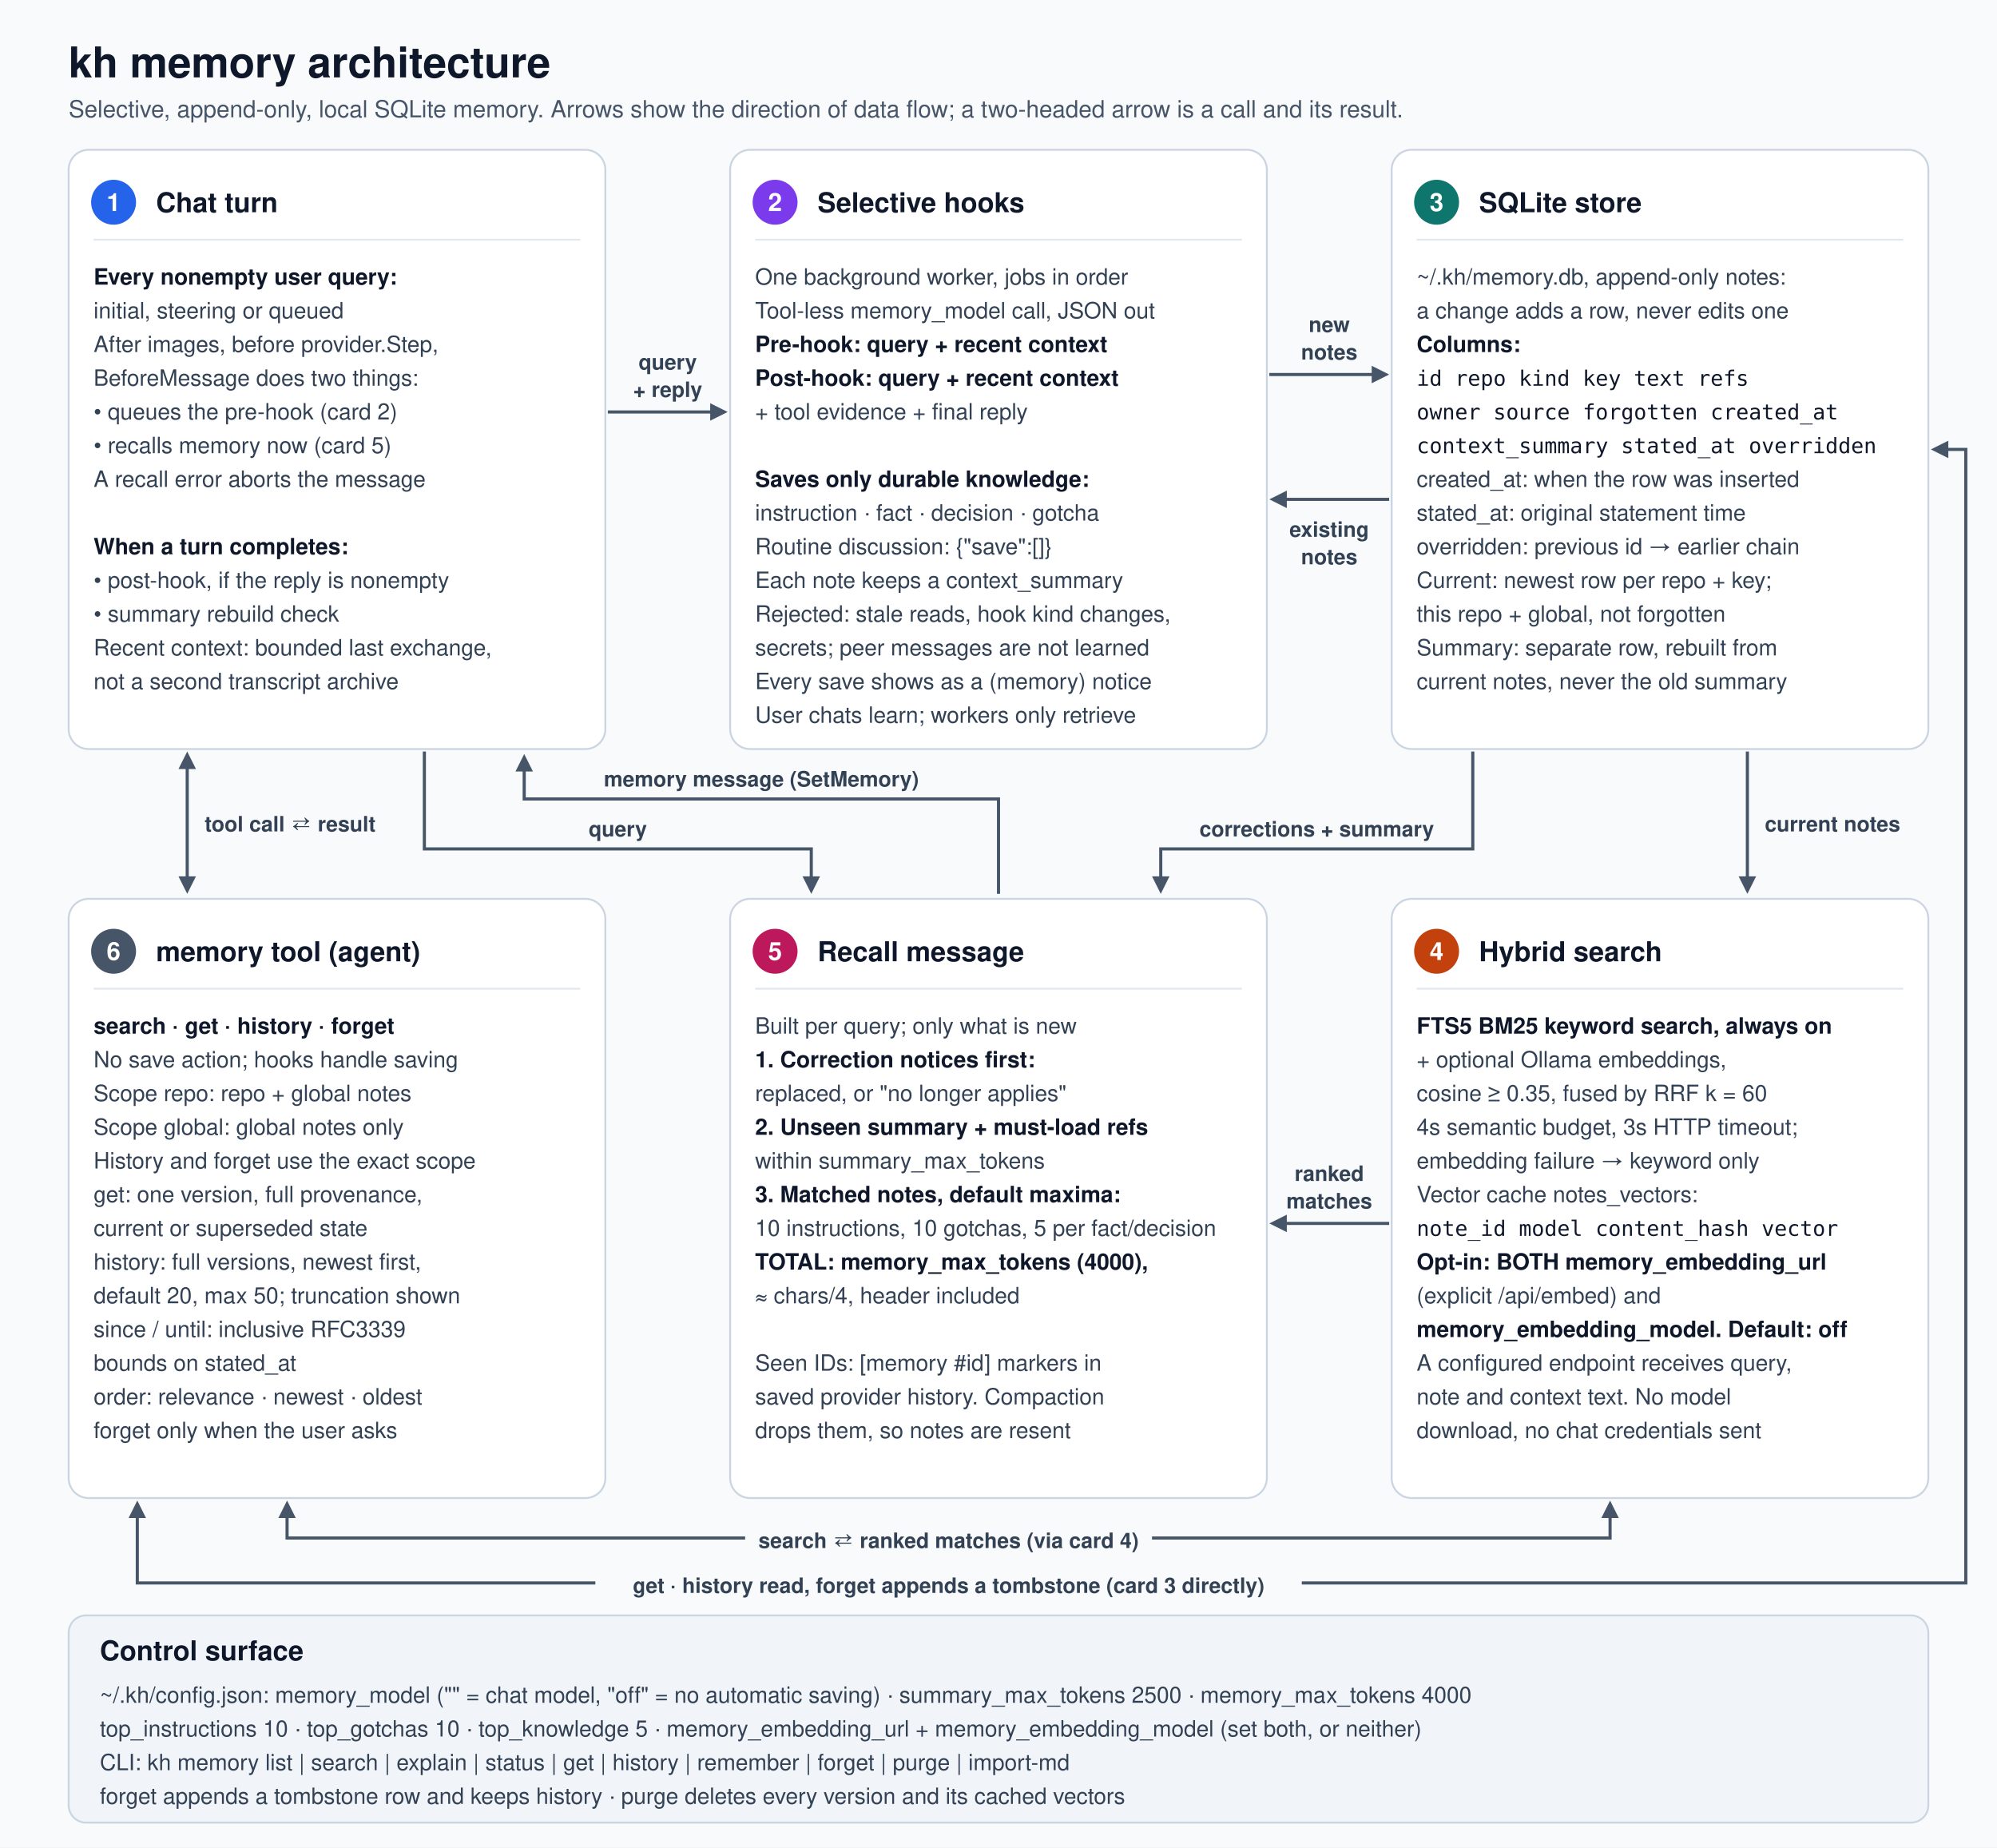
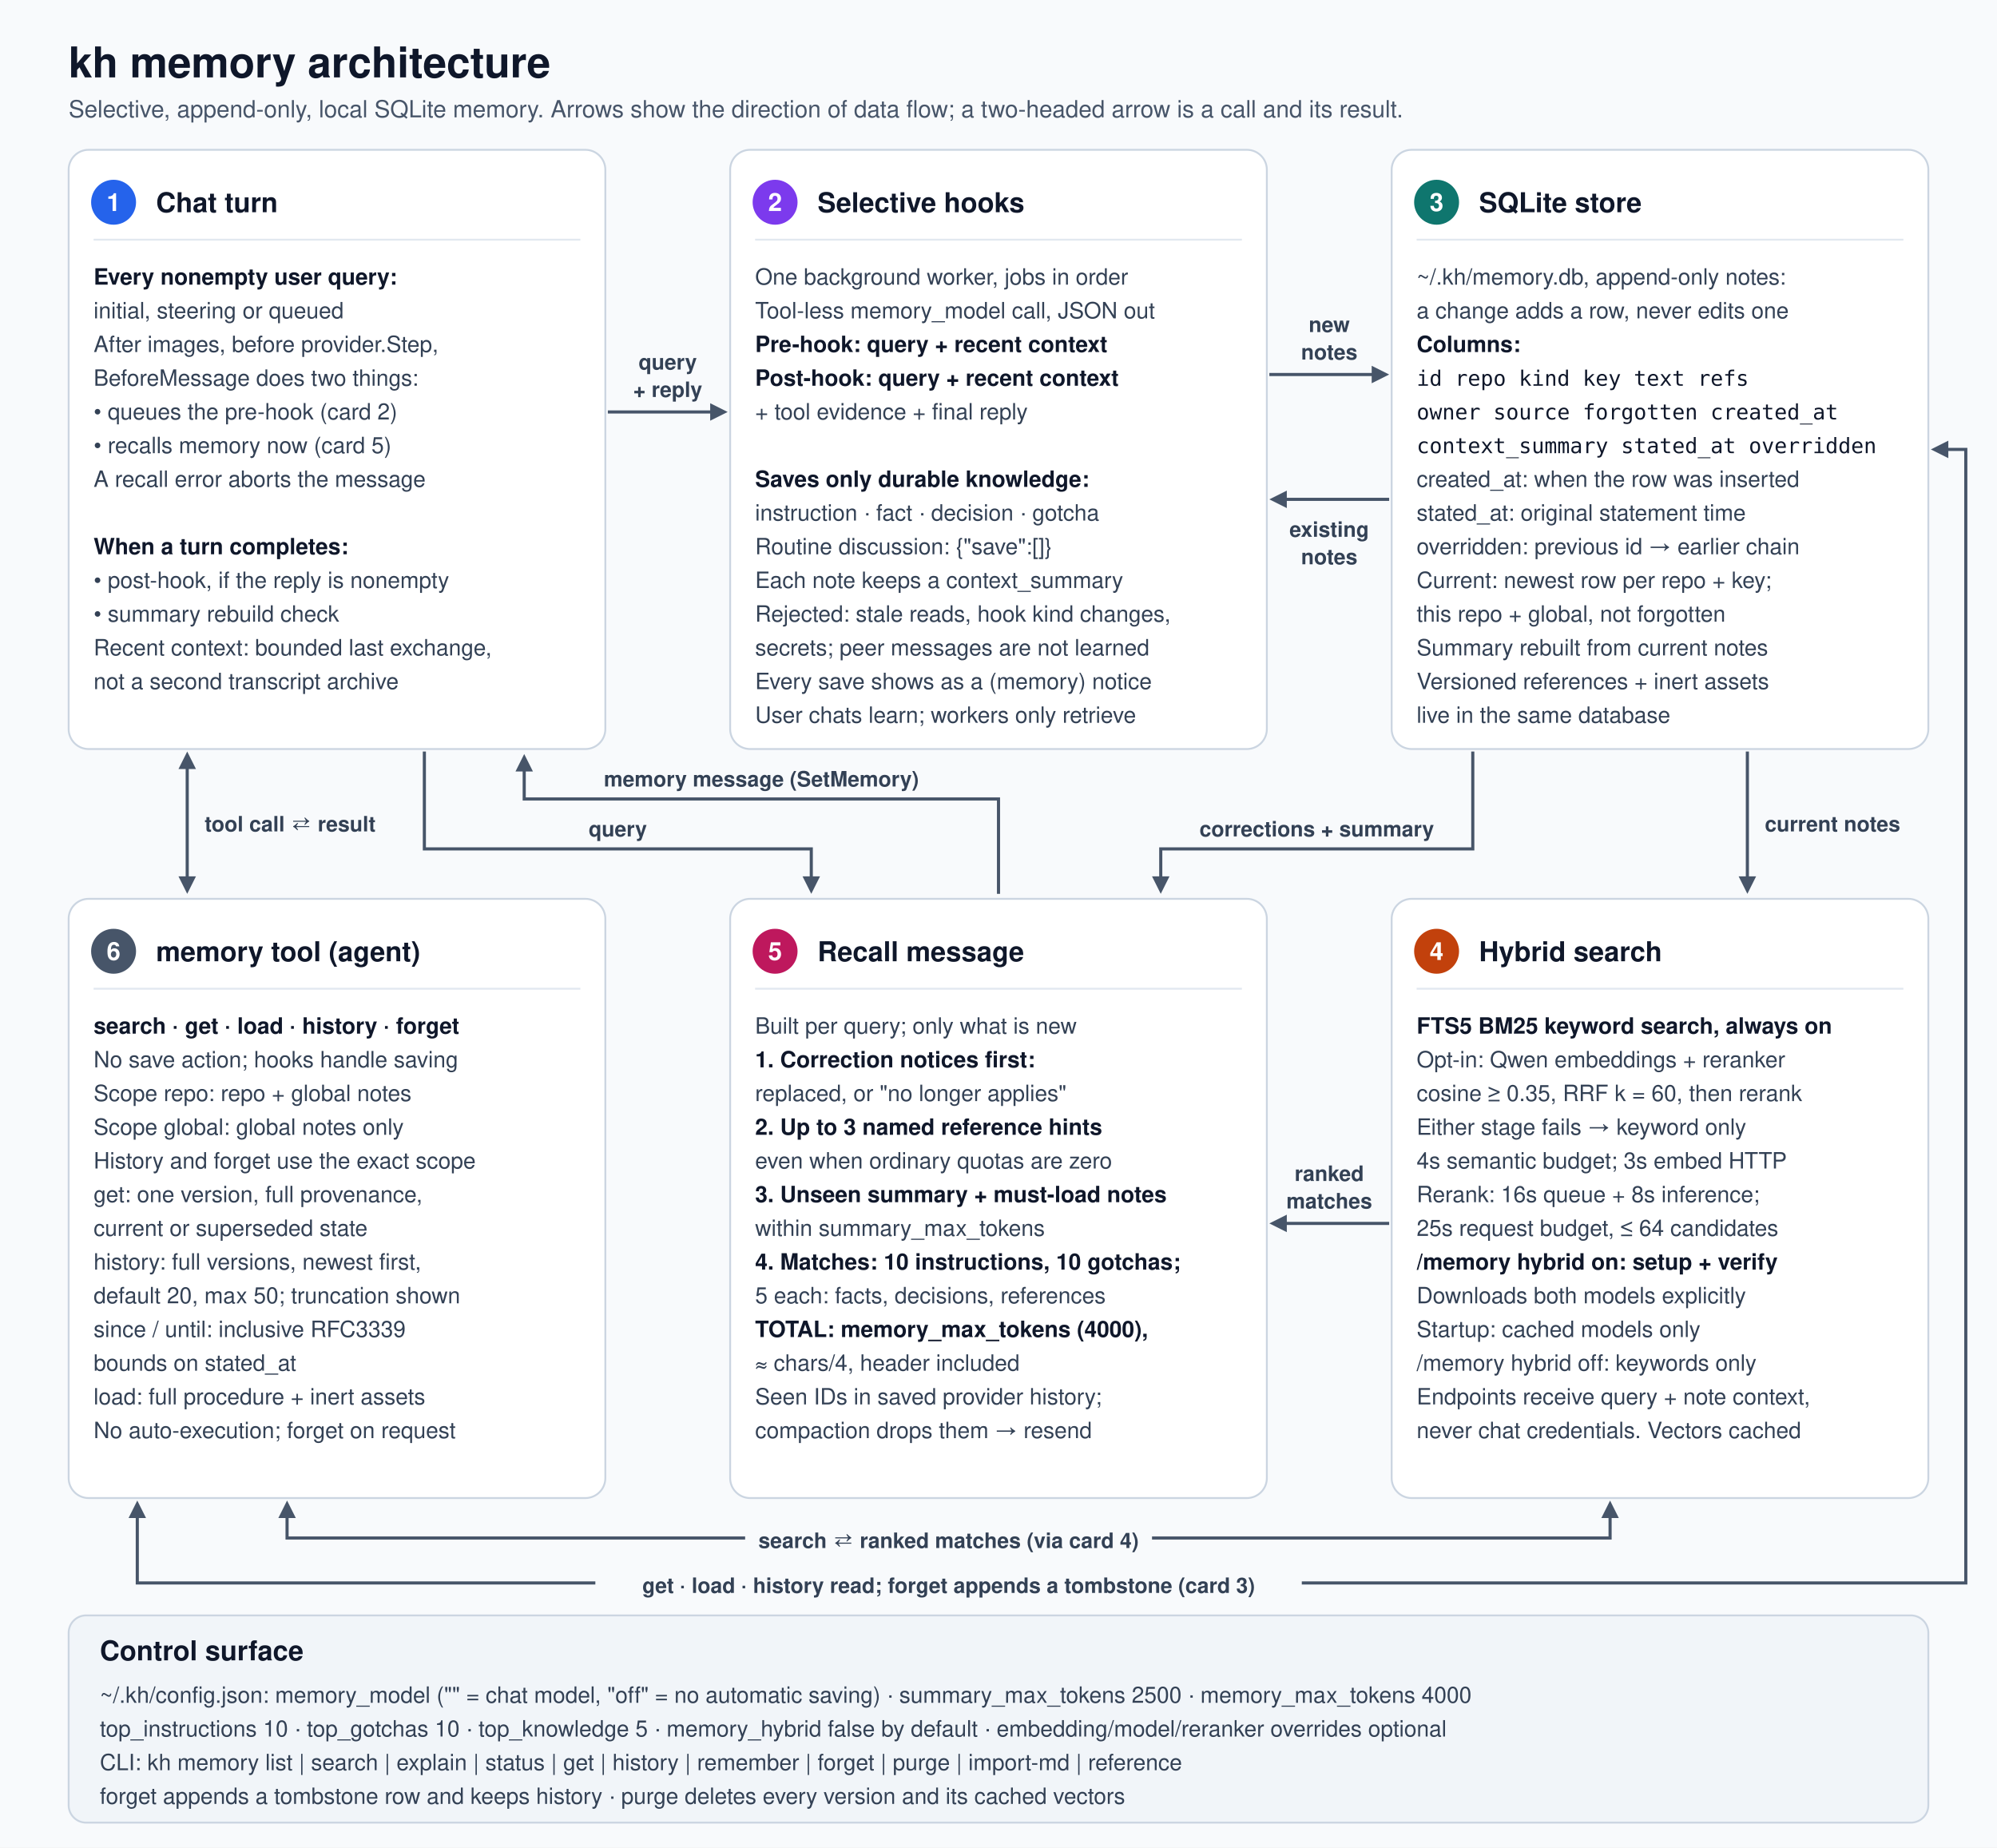
<svg xmlns="http://www.w3.org/2000/svg" width="1600" height="1480" viewBox="0 0 1600 1480" font-family="Helvetica, Arial, sans-serif">
  <defs>
    <style>
      .title { font-size: 34px; font-weight: 700; fill: #0f172a; }
      .sub { font-size: 19px; fill: #475569; }
      .card { fill: #ffffff; stroke: #cbd5e1; stroke-width: 1.5; }
      .rule { stroke: #e2e8f0; stroke-width: 1.5; }
      .num { font-size: 20px; font-weight: 700; fill: #ffffff; }
      .h { font-size: 22px; font-weight: 700; fill: #0f172a; }
      .b { font-size: 18px; fill: #334155; }
      .s { font-size: 18px; font-weight: 600; fill: #0f172a; }
      .m { font-size: 17px; fill: #0f172a; font-family: Menlo, Consolas, monospace; }
      .l { font-size: 17px; fill: #334155; font-weight: 600; }
      .flow { stroke: #475569; stroke-width: 2.5; fill: none; }
      .foot { fill: #f1f5f9; stroke: #cbd5e1; stroke-width: 1.5; }
    </style>
  </defs>
  <rect width="1600" height="1480" fill="#f8fafc" />
  <text x="55" y="62" class="title">kh memory architecture</text>
  <text x="55" y="94" class="sub">Selective, append-only, local SQLite memory. Arrows show the direction of data flow; a two-headed arrow is a call and its result.</text>
  <rect x="55" y="120" width="430" height="480" rx="16" class="card" />
  <circle cx="91" cy="162" r="18" fill="#2563eb" />
  <text x="91" y="169" class="num" text-anchor="middle">1</text>
  <text x="125" y="170" class="h">Chat turn</text>
  <line x1="75" y1="192" x2="465" y2="192" class="rule" />
  <text x="75" y="228" class="s">Every nonempty user query:</text>
  <text x="75" y="255" class="b">initial, steering or queued</text>
  <text x="75" y="282" class="b">After images, before provider.Step,</text>
  <text x="75" y="309" class="b">BeforeMessage does two things:</text>
  <text x="75" y="336" class="b">• queues the pre-hook (card 2)</text>
  <text x="75" y="363" class="b">• recalls memory now (card 5)</text>
  <text x="75" y="390" class="b">A recall error aborts the message</text>
  <text x="75" y="444" class="s">When a turn completes:</text>
  <text x="75" y="471" class="b">• post-hook, if the reply is nonempty</text>
  <text x="75" y="498" class="b">• summary rebuild check</text>
  <text x="75" y="525" class="b">Recent context: bounded last exchange,</text>
  <text x="75" y="552" class="b">not a second transcript archive</text>
  <rect x="585" y="120" width="430" height="480" rx="16" class="card" />
  <circle cx="621" cy="162" r="18" fill="#7c3aed" />
  <text x="621" y="169" class="num" text-anchor="middle">2</text>
  <text x="655" y="170" class="h">Selective hooks</text>
  <line x1="605" y1="192" x2="995" y2="192" class="rule" />
  <text x="605" y="228" class="b">One background worker, jobs in order</text>
  <text x="605" y="255" class="b">Tool-less memory_model call, JSON out</text>
  <text x="605" y="282" class="s">Pre-hook: query + recent context</text>
  <text x="605" y="309" class="s">Post-hook: query + recent context</text>
  <text x="605" y="336" class="b">+ tool evidence + final reply</text>
  <text x="605" y="390" class="s">Saves only durable knowledge:</text>
  <text x="605" y="417" class="b">instruction · fact · decision · gotcha</text>
  <text x="605" y="444" class="b">Routine discussion: {"save":[]}</text>
  <text x="605" y="471" class="b">Each note keeps a context_summary</text>
  <text x="605" y="498" class="b">Rejected: stale reads, hook kind changes,</text>
  <text x="605" y="525" class="b">secrets; peer messages are not learned</text>
  <text x="605" y="552" class="b">Every save shows as a (memory) notice</text>
  <text x="605" y="579" class="b">User chats learn; workers only retrieve</text>
  <rect x="1115" y="120" width="430" height="480" rx="16" class="card" />
  <circle cx="1151" cy="162" r="18" fill="#0f766e" />
  <text x="1151" y="169" class="num" text-anchor="middle">3</text>
  <text x="1185" y="170" class="h">SQLite store</text>
  <line x1="1135" y1="192" x2="1525" y2="192" class="rule" />
  <text x="1135" y="228" class="b">~/.kh/memory.db, append-only notes:</text>
  <text x="1135" y="255" class="b">a change adds a row, never edits one</text>
  <text x="1135" y="282" class="s">Columns:</text>
  <text x="1135" y="309" class="m">id repo kind key text refs</text>
  <text x="1135" y="336" class="m">owner source forgotten created_at</text>
  <text x="1135" y="363" class="m">context_summary stated_at overridden</text>
  <text x="1135" y="390" class="b">created_at: when the row was inserted</text>
  <text x="1135" y="417" class="b">stated_at: original statement time</text>
  <text x="1135" y="444" class="b">overridden: previous id → earlier chain</text>
  <text x="1135" y="471" class="b">Current: newest row per repo + key;</text>
  <text x="1135" y="498" class="b">this repo + global, not forgotten</text>
-   <text x="1135" y="525" class="b">Summary: separate row, rebuilt from</text>
-   <text x="1135" y="552" class="b">current notes, never the old summary</text>
+   <text x="1135" y="525" class="b">Summary rebuilt from current notes</text>
+   <text x="1135" y="552" class="b">Versioned references + inert assets</text>
+   <text x="1135" y="579" class="b">live in the same database</text>
  <rect x="1115" y="720" width="430" height="480" rx="16" class="card" />
  <circle cx="1151" cy="762" r="18" fill="#c2410c" />
  <text x="1151" y="769" class="num" text-anchor="middle">4</text>
  <text x="1185" y="770" class="h">Hybrid search</text>
  <line x1="1135" y1="792" x2="1525" y2="792" class="rule" />
  <text x="1135" y="828" class="s">FTS5 BM25 keyword search, always on</text>
-   <text x="1135" y="855" class="b">+ optional Ollama embeddings,</text>
-   <text x="1135" y="882" class="b">cosine ≥ 0.35, fused by RRF k = 60</text>
-   <text x="1135" y="909" class="b">4s semantic budget, 3s HTTP timeout;</text>
-   <text x="1135" y="936" class="b">embedding failure → keyword only</text>
-   <text x="1135" y="963" class="b">Vector cache notes_vectors:</text>
-   <text x="1135" y="990" class="m">note_id model content_hash vector</text>
-   <text x="1135" y="1017" class="s">Opt-in: BOTH memory_embedding_url</text>
-   <text x="1135" y="1044" class="b">(explicit /api/embed) and</text>
-   <text x="1135" y="1071" class="s">memory_embedding_model. Default: off</text>
-   <text x="1135" y="1098" class="b">A configured endpoint receives query,</text>
-   <text x="1135" y="1125" class="b">note and context text. No model</text>
-   <text x="1135" y="1152" class="b">download, no chat credentials sent</text>
+   <text x="1135" y="855" class="b">Opt-in: Qwen embeddings + reranker</text>
+   <text x="1135" y="882" class="b">cosine ≥ 0.35, RRF k = 60, then rerank</text>
+   <text x="1135" y="909" class="b">Either stage fails → keyword only</text>
+   <text x="1135" y="936" class="b">4s semantic budget; 3s embed HTTP</text>
+   <text x="1135" y="963" class="b">Rerank: 16s queue + 8s inference;</text>
+   <text x="1135" y="990" class="b">25s request budget, ≤ 64 candidates</text>
+   <text x="1135" y="1017" class="s">/memory hybrid on: setup + verify</text>
+   <text x="1135" y="1044" class="b">Downloads both models explicitly</text>
+   <text x="1135" y="1071" class="b">Startup: cached models only</text>
+   <text x="1135" y="1098" class="b">/memory hybrid off: keywords only</text>
+   <text x="1135" y="1125" class="b">Endpoints receive query + note context,</text>
+   <text x="1135" y="1152" class="b">never chat credentials. Vectors cached</text>
  <rect x="585" y="720" width="430" height="480" rx="16" class="card" />
  <circle cx="621" cy="762" r="18" fill="#be185d" />
  <text x="621" y="769" class="num" text-anchor="middle">5</text>
  <text x="655" y="770" class="h">Recall message</text>
  <line x1="605" y1="792" x2="995" y2="792" class="rule" />
  <text x="605" y="828" class="b">Built per query; only what is new</text>
  <text x="605" y="855" class="s">1. Correction notices first:</text>
  <text x="605" y="882" class="b">replaced, or "no longer applies"</text>
-   <text x="605" y="909" class="s">2. Unseen summary + must-load refs</text>
-   <text x="605" y="936" class="b">within summary_max_tokens</text>
-   <text x="605" y="963" class="s">3. Matched notes, default maxima:</text>
-   <text x="605" y="990" class="b">10 instructions, 10 gotchas, 5 per fact/decision</text>
-   <text x="605" y="1017" class="s">TOTAL: memory_max_tokens (4000),</text>
-   <text x="605" y="1044" class="b">≈ chars/4, header included</text>
-   <text x="605" y="1098" class="b">Seen IDs: [memory #id] markers in</text>
-   <text x="605" y="1125" class="b">saved provider history. Compaction</text>
-   <text x="605" y="1152" class="b">drops them, so notes are resent</text>
+   <text x="605" y="909" class="s">2. Up to 3 named reference hints</text>
+   <text x="605" y="936" class="b">even when ordinary quotas are zero</text>
+   <text x="605" y="963" class="s">3. Unseen summary + must-load notes</text>
+   <text x="605" y="990" class="b">within summary_max_tokens</text>
+   <text x="605" y="1017" class="s">4. Matches: 10 instructions, 10 gotchas;</text>
+   <text x="605" y="1044" class="b">5 each: facts, decisions, references</text>
+   <text x="605" y="1071" class="s">TOTAL: memory_max_tokens (4000),</text>
+   <text x="605" y="1098" class="b">≈ chars/4, header included</text>
+   <text x="605" y="1125" class="b">Seen IDs in saved provider history;</text>
+   <text x="605" y="1152" class="b">compaction drops them → resend</text>
  <rect x="55" y="720" width="430" height="480" rx="16" class="card" />
  <circle cx="91" cy="762" r="18" fill="#475569" />
  <text x="91" y="769" class="num" text-anchor="middle">6</text>
  <text x="125" y="770" class="h">memory tool (agent)</text>
  <line x1="75" y1="792" x2="465" y2="792" class="rule" />
-   <text x="75" y="828" class="s">search · get · history · forget</text>
+   <text x="75" y="828" class="s">search · get · load · history · forget</text>
  <text x="75" y="855" class="b">No save action; hooks handle saving</text>
  <text x="75" y="882" class="b">Scope repo: repo + global notes</text>
  <text x="75" y="909" class="b">Scope global: global notes only</text>
  <text x="75" y="936" class="b">History and forget use the exact scope</text>
  <text x="75" y="963" class="b">get: one version, full provenance,</text>
  <text x="75" y="990" class="b">current or superseded state</text>
  <text x="75" y="1017" class="b">history: full versions, newest first,</text>
  <text x="75" y="1044" class="b">default 20, max 50; truncation shown</text>
  <text x="75" y="1071" class="b">since / until: inclusive RFC3339</text>
  <text x="75" y="1098" class="b">bounds on stated_at</text>
-   <text x="75" y="1125" class="b">order: relevance · newest · oldest</text>
-   <text x="75" y="1152" class="b">forget only when the user asks</text>
+   <text x="75" y="1125" class="b">load: full procedure + inert assets</text>
+   <text x="75" y="1152" class="b">No auto-execution; forget on request</text>
  <path d="M487,330 L573,330" class="flow" />
  <polygon points="583,330 569.0,337.0 569.0,323.0" fill="#475569" />
  <text x="535" y="296" class="l" text-anchor="middle">query</text>
  <text x="535" y="318" class="l" text-anchor="middle">+ reply</text>
  <path d="M1017,300 L1103,300" class="flow" />
  <polygon points="1113,300 1099.0,307.0 1099.0,293.0" fill="#475569" />
  <text x="1065" y="266" class="l" text-anchor="middle">new</text>
  <text x="1065" y="288" class="l" text-anchor="middle">notes</text>
  <path d="M1113,400 L1027,400" class="flow" />
  <polygon points="1017,400 1031.0,393.0 1031.0,407.0" fill="#475569" />
  <text x="1065" y="430" class="l" text-anchor="middle">existing</text>
  <text x="1065" y="452" class="l" text-anchor="middle">notes</text>
  <path d="M1400,602 L1400,706" class="flow" />
  <polygon points="1400,716 1393.0,702.0 1407.0,702.0" fill="#475569" />
  <text x="1414" y="666" class="l" text-anchor="start">current notes</text>
  <path d="M1180,602 L1180,680 L930,680 L930,706" class="flow" />
  <polygon points="930,716 923.0,702.0 937.0,702.0" fill="#475569" />
  <rect x="957" y="653" width="197" height="24" fill="#f8fafc" />
  <text x="1055" y="670" class="l" text-anchor="middle">corrections + summary</text>
  <path d="M1113,980 L1027,980" class="flow" />
  <polygon points="1017,980 1031.0,973.0 1031.0,987.0" fill="#475569" />
  <text x="1065" y="946" class="l" text-anchor="middle">ranked</text>
  <text x="1065" y="968" class="l" text-anchor="middle">matches</text>
  <path d="M340,602 L340,680 L650,680 L650,706" class="flow" />
  <polygon points="650,716 643.0,702.0 657.0,702.0" fill="#475569" />
  <rect x="466" y="653" width="59" height="24" fill="#f8fafc" />
  <text x="495" y="670" class="l" text-anchor="middle">query</text>
  <path d="M800,716 L800,640 L420,640 L420,614" class="flow" />
  <polygon points="420,604 427.0,618.0 413.0,618.0" fill="#475569" />
  <rect x="490" y="613" width="240" height="24" fill="#f8fafc" />
  <text x="610" y="630" class="l" text-anchor="middle">memory message (SetMemory)</text>
  <path d="M150,612 L150,706" class="flow" />
  <polygon points="150,716 143.0,702.0 157.0,702.0" fill="#475569" />
  <polygon points="150,602 157.0,616.0 143.0,616.0" fill="#475569" />
  <text x="164" y="666" class="l" text-anchor="start">tool call ⇄ result</text>
  <path d="M230,1212 L230,1232 L1290,1232 L1290,1212" class="flow" />
  <polygon points="1290,1202 1297.0,1216.0 1283.0,1216.0" fill="#475569" />
  <polygon points="230,1202 237.0,1216.0 223.0,1216.0" fill="#475569" />
  <rect x="597" y="1223" width="326" height="24" fill="#f8fafc" />
  <text x="760" y="1240" class="l" text-anchor="middle">search ⇄ ranked matches (via card 4)</text>
  <path d="M110,1212 L110,1268 L1575,1268 L1575,360 L1557,360" class="flow" />
  <polygon points="1547,360 1561.0,353.0 1561.0,367.0" fill="#475569" />
  <polygon points="110,1202 117.0,1216.0 103.0,1216.0" fill="#475569" />
  <rect x="477" y="1259" width="566" height="24" fill="#f8fafc" />
-   <text x="760" y="1276" class="l" text-anchor="middle">get · history read, forget appends a tombstone (card 3 directly)</text>
+   <text x="760" y="1276" class="l" text-anchor="middle">get · load · history read; forget appends a tombstone (card 3)</text>
  <rect x="55" y="1294" width="1490" height="166" rx="14" class="foot" />
  <text x="80" y="1330" class="h">Control surface</text>
  <text x="80" y="1364" class="b">~/.kh/config.json: memory_model ("" = chat model, "off" = no automatic saving) · summary_max_tokens 2500 · memory_max_tokens 4000</text>
-   <text x="80" y="1391" class="b">top_instructions 10 · top_gotchas 10 · top_knowledge 5 · memory_embedding_url + memory_embedding_model (set both, or neither)</text>
-   <text x="80" y="1418" class="b">CLI: kh memory list | search | explain | status | get | history | remember | forget | purge | import-md</text>
+   <text x="80" y="1391" class="b">top_instructions 10 · top_gotchas 10 · top_knowledge 5 · memory_hybrid false by default · embedding/model/reranker overrides optional</text>
+   <text x="80" y="1418" class="b">CLI: kh memory list | search | explain | status | get | history | remember | forget | purge | import-md | reference</text>
  <text x="80" y="1445" class="b">forget appends a tombstone row and keeps history · purge deletes every version and its cached vectors</text>
</svg>
